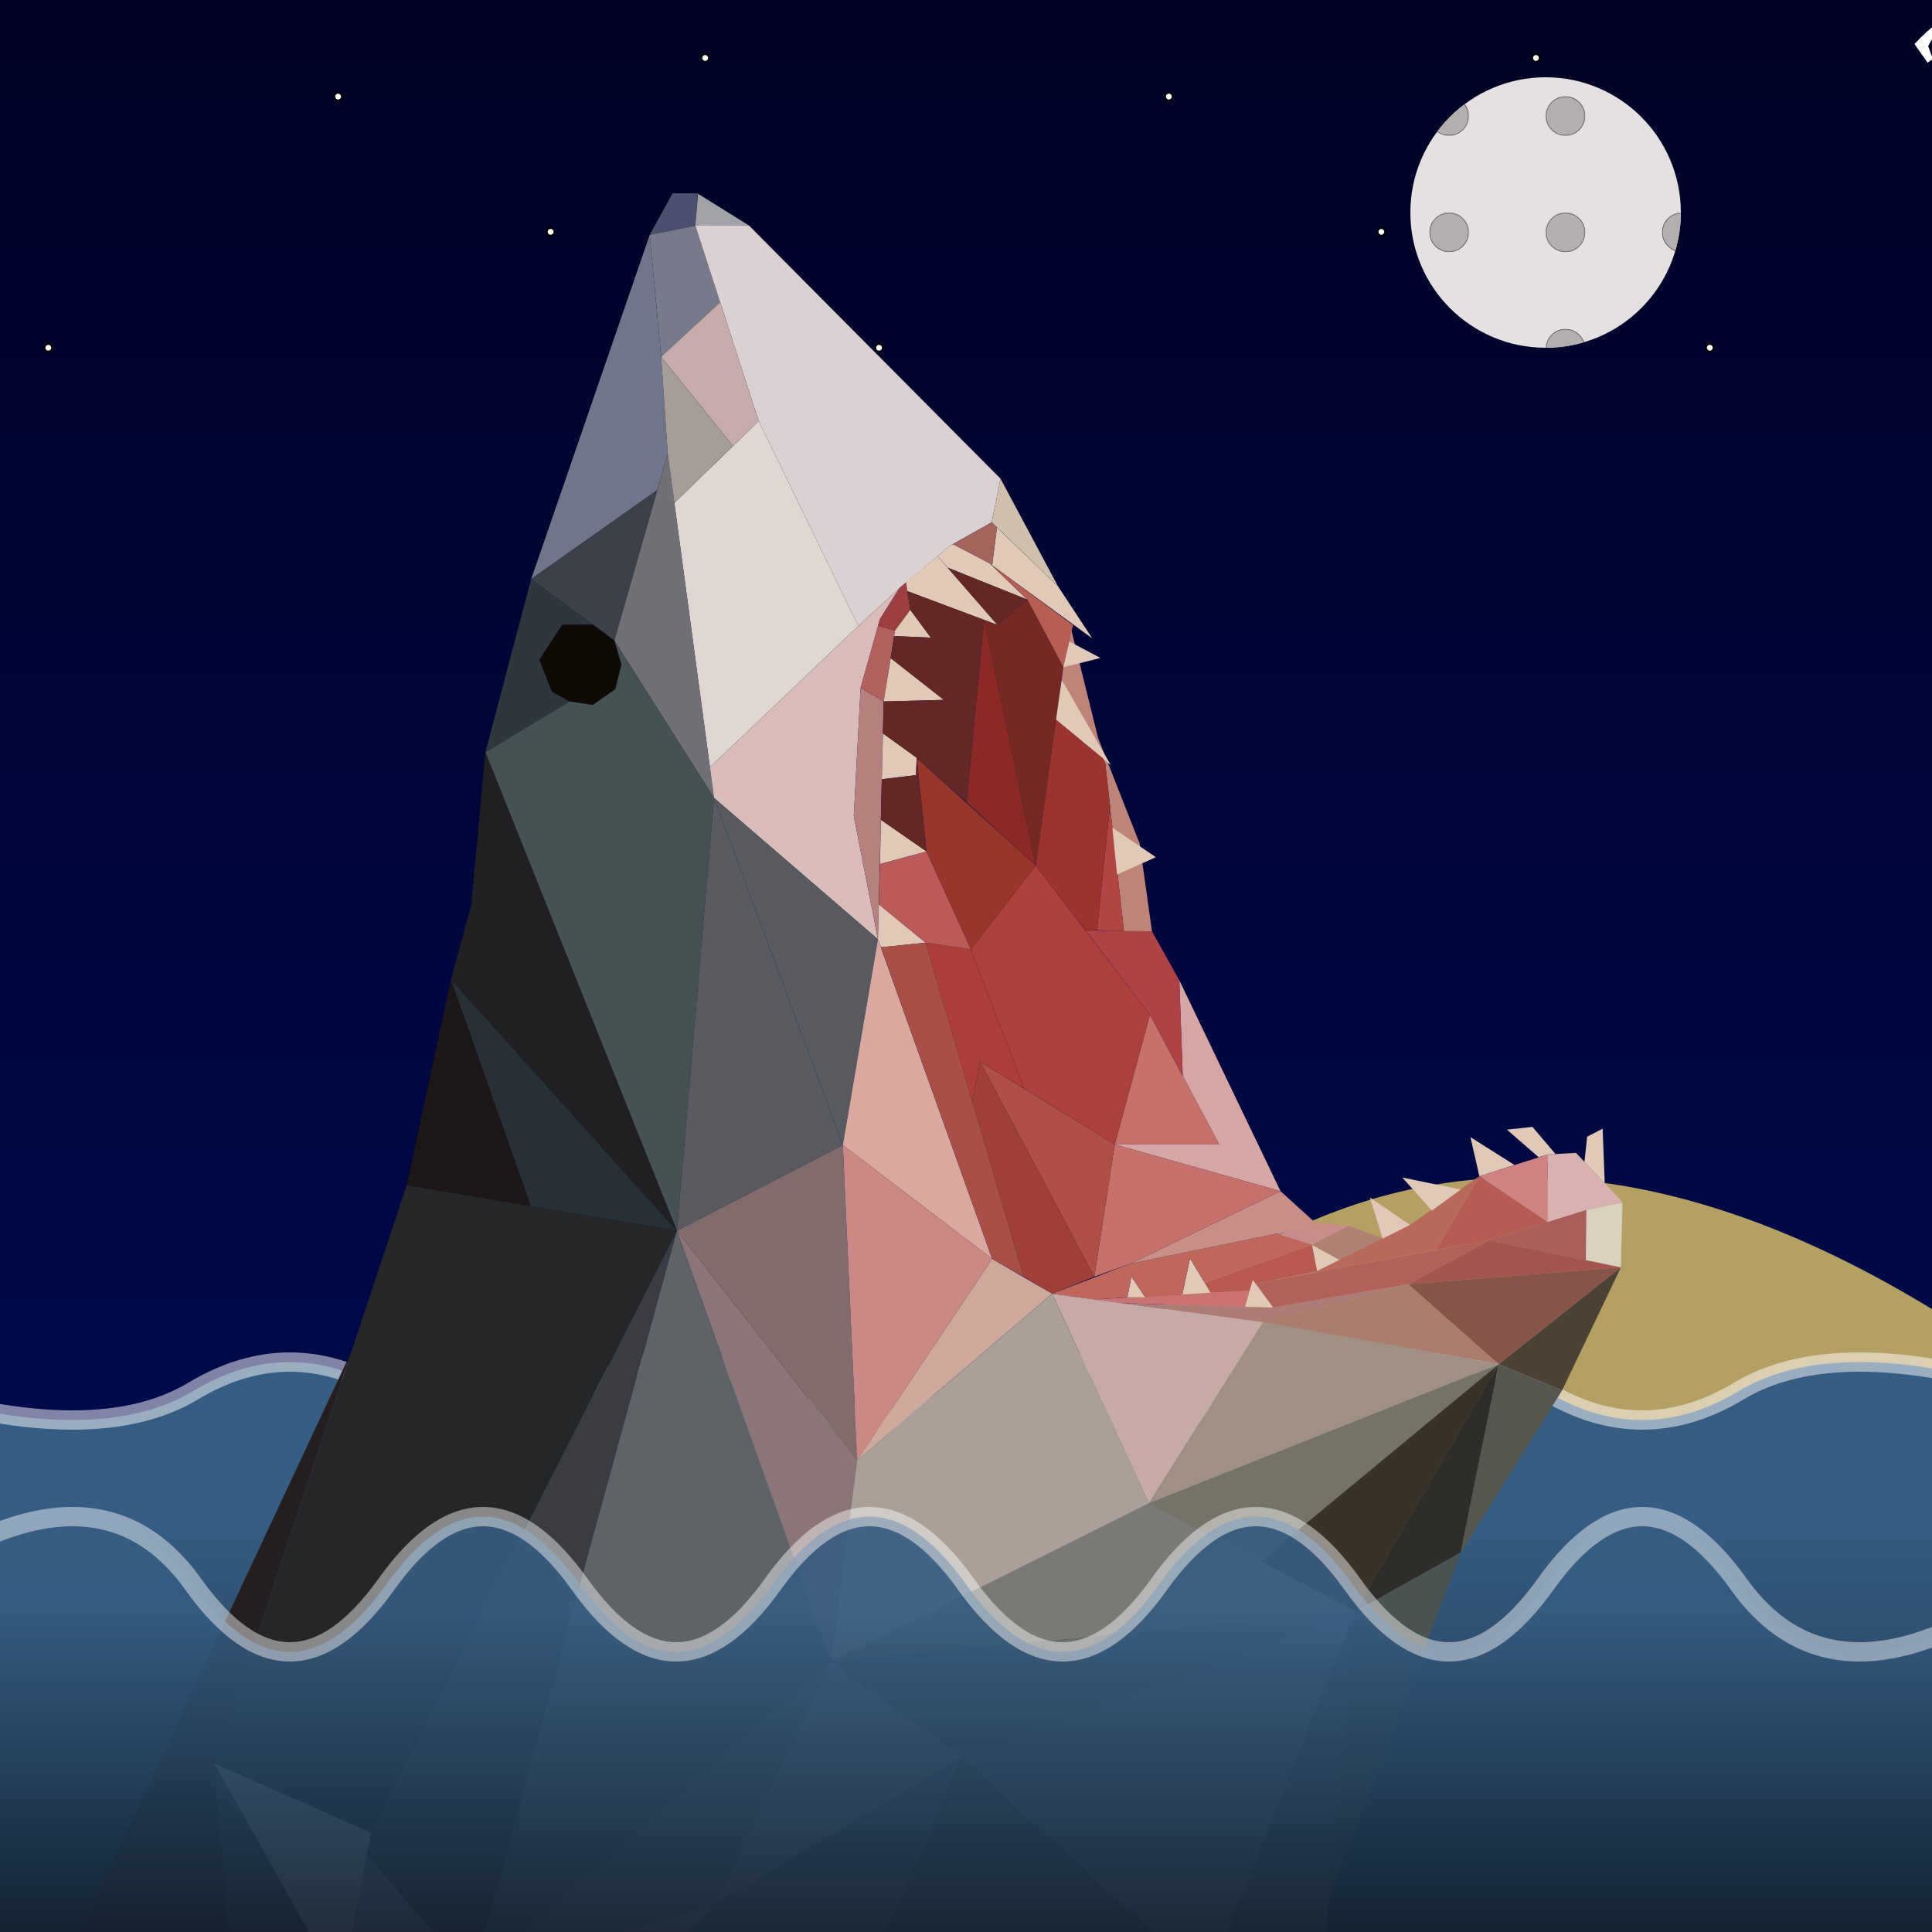
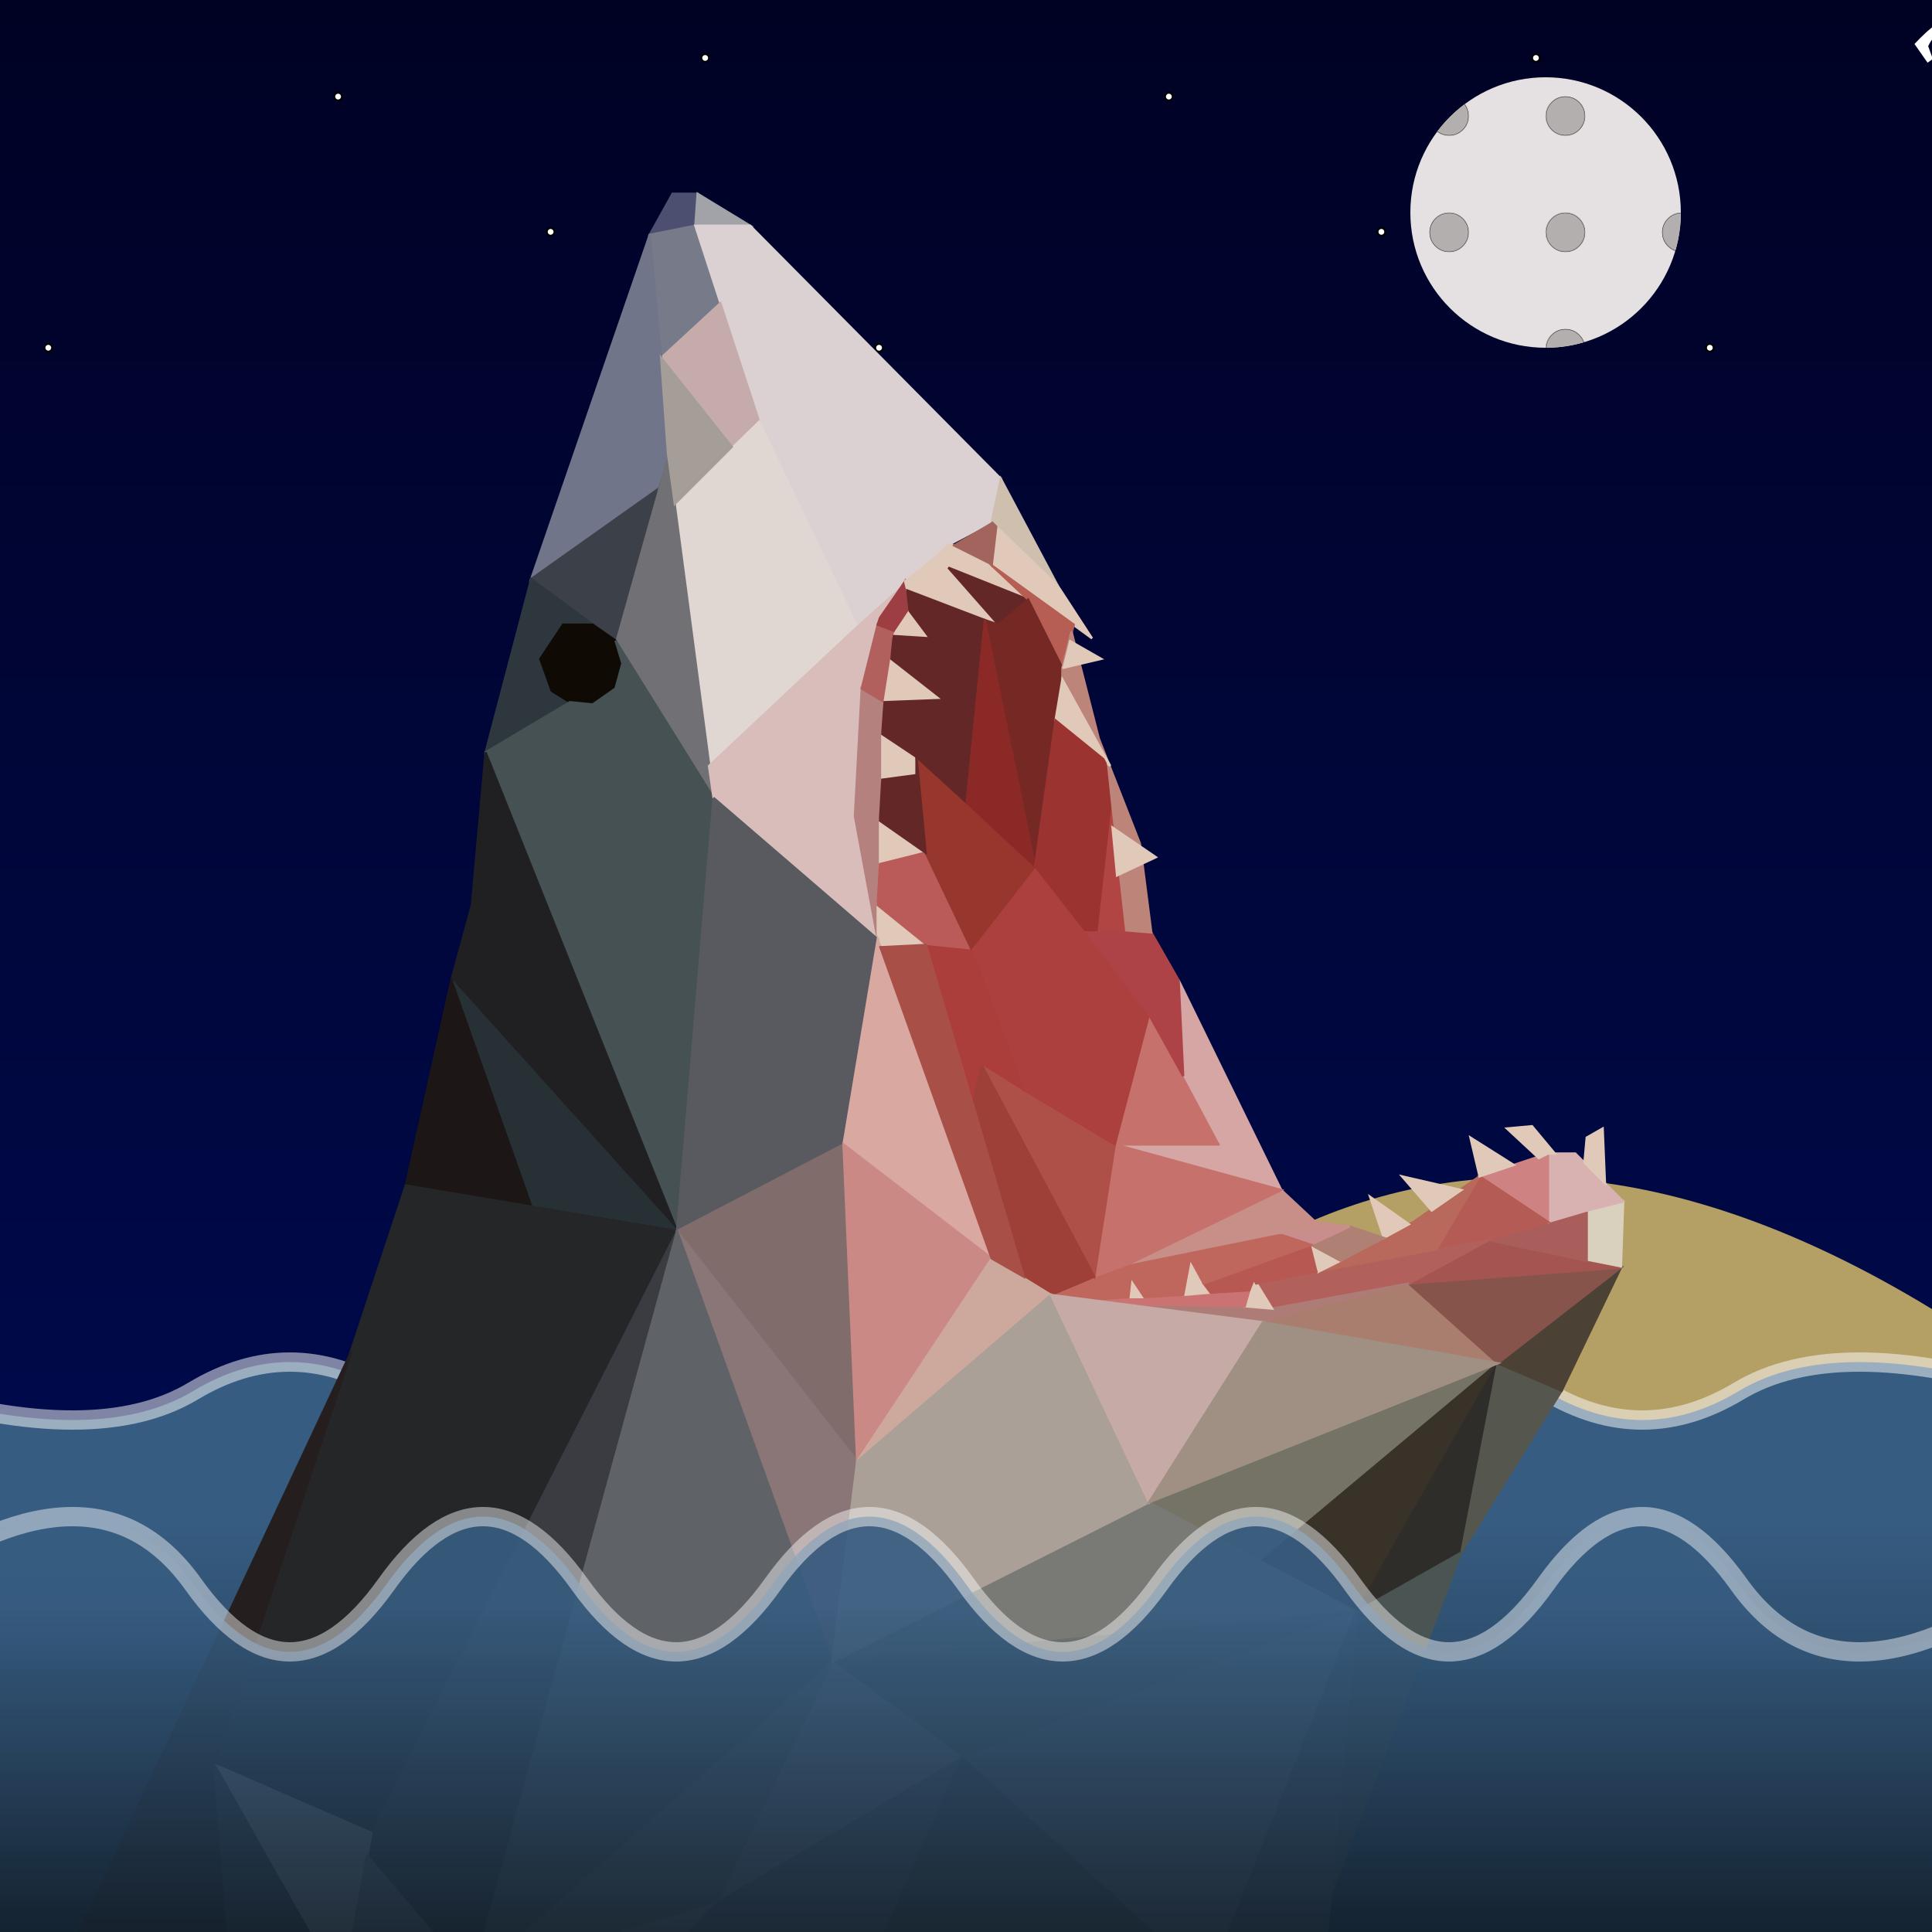
<svg xmlns="http://www.w3.org/2000/svg" width="100%" height="100%" viewBox="0 0 100 100">
  <defs>
    <linearGradient id="sky" x1="0%" y1="0%" x2="0%" y2="100%">
      <stop offset="0%" stop-color="hsl(236, 100%, 7%)" />
      <stop offset="100%" stop-color="hsl(232, 100%, 15%)" />
    </linearGradient>
    <linearGradient id="sea" x1="0%" y1="0%" x2="0%" y2="100%">
      <stop offset="20%" stop-color="hsla(210, 41%, 36%)" />
      <stop offset="100%" stop-color="hsla(210, 41%, 10%)" />
    </linearGradient>
    <pattern id="moonface" viewBox="0,0,30,30" width="43%" height="43%">
      <circle cx="10" cy="10" r="5" stroke="black" stroke-width="0.1" fill="hsl(12, 3%, 69%)" />
    </pattern>
    <pattern id="star" viewBox="0,0,10,20" width="43%" height="100%">
      <circle cx="1" cy="5" r="0.2" stroke="black" stroke-width="0.1" fill="white" />
      <circle cx="20" cy="3" r="0.2" stroke="black" stroke-width="0.1" fill="white" />
      <circle cx="12" cy="12" r="0.2" stroke="black" stroke-width="0.1" fill="white" />
      <circle cx="-14" cy="18" r="0.2" stroke="black" stroke-width="0.1" fill="white" />
    </pattern>
  </defs>
  <rect width="100" height="80" fill="url(#sky)" />
  <rect width="100" height="20" fill="url(#star)" />
  <circle cx="80" cy="11" r="7" fill="hsl(345, 7%, 89%)" />
  <circle cx="80" cy="11" r="7" fill="url(#moonface)" />
  <path fill="hsl(44, 35%, 55%)" d="M 50 79 Q 74 45, 110 75" />
  <path stroke="rgba(255,255,255,0.5)" fill="url(#sea)" d="M -5 72                                                      Q 5 75, 10 72                                                       T 20 72 T 30 72 T 40 72 T 50 72 T 60 72 T 70 72 T 80 72 T 90 72 T 105 72                                                       v 40 h-110 Z">
    <animate attributeName="d" values="M -5 72                                             Q 5 75, 10 72                                             T 20 72 T 30 72 T 40 72 T 50 72 T 60 72 T 70 72 T 80 72 T 90 72 T 105 72                                             v 40 h-110 Z;                                             M -5 72                                             Q 5 65, 11 72                                             T 20 72 T 30 72 T 40 72 T 50 72 T 60 72 T 70 72 T 80 72 T 90 72 T 105 72                                             v 40 h-110 Z;                                             M -5 72                                             Q 5 75, 10 72                                             T 20 72 T 30 72 T 40 72 T 50 72 T 60 72 T 70 72 T 80 72 T 90 72 T 105 72                                             v 40 h-110 Z;" dur="4" repeatCount="indefinite" />
  </path>
  <g transform="scale(1.18) translate(-10, 0)">
-     <path fill="hsl(235, 19%, 37%)" d="M 40.5 9.9 l -2 0.4 l 1 -1.82 l 1.11 0 z" />
-     <path fill="hsl(240, 4%, 65%)" d="M 40.5 9.9 L 42.85 9.89 L 40.62 8.5 Z" />
-     <path fill="hsl(227, 7%, 50%)" d="M 40.5 9.9 L 38.5 10.3 L 39 15.65 L 41.59 13.26 Z" />
-     <path fill="hsl(354, 12%, 84%)" d="M 40.5 9.9 L 42.85 9.89 L 53.89 21 L 53.5 22.91 L 51.65 23.95 L 49.45 25.8 L 47.65 27.46 L 43.28 18.47 Z" />
-     <path fill="hsl(4, 19%, 72%)" d="M 39 15.65 L 41.59 13.26 L 43.28 18.47 L 42.15 19.56 Z" />
-     <path fill="hsl(29, 25%, 75%)" d="M 53.89 21 L 56.41 25.72 L 53.5 22.91 Z" />
-     <path fill="hsl(21, 18%, 85%)" d="M 39.58 22.06 L 41.14 33.65 L 47.65 27.46 L 43.28 18.47 Z" />
-     <path fill="hsl(228, 10%, 49%)" d="M 38.5 10.3 L 33.3 25.4 L 38.83 21.5 L 39.29 19.9 L 39 15.65 Z" />
-     <path fill="hsl(220, 9%, 26%)" d="M 33.3 25.4 L 36.95 28.1 L 38.83 21.5 Z" />
-     <path fill="hsl(252, 2%, 45%)" d="M 39.29 19.9 L 41.32 35 L 36.95 28.1" />
-     <path fill="hsl(26, 7%, 62%)" d="M 39 15.65 L 42.15 19.56 L 39.58 22.06 L 39.29 19.9 Z" />
-     <path fill="hsl(206, 15%, 21%)" d="M 33.3 25.4 L 31.29 33 L 34.99 30.77 L 34.21 30.34 L 33.66 28.94 L 34.66 27.41 L 36 27.4 Z" />
-     <path fill="hsl(30, 55%, 4%)" d="M 36 27.4 L 34.66 27.41 L 33.66 28.94 L 34.21 30.34 L 34.99 30.77 L 36 30.92 L 36.99 30.23 L 37.26 29.15 L 36.95 28.1 Z" />
-     <path fill="hsl(189, 9%, 30%)" d="M 31.29 33 L 39.69 53.99 L 41.32 35 L 36.95 28.1 L 37.26 29.15 L 36.99 30.23 L 36 30.92 L 34.99 30.77 Z" />
-     <path fill="hsl(240, 3%, 13%)" d="M 31.29 33 L 30.67 39.71 L 29.78 42.97 L 39.69 53.99 Z" />
-     <path fill="hsl(201, 15%, 18%)" d="M 29.78 42.97 L 33.28 52.91 L 39.69 53.99 Z" />
-     <path fill="hsl(0, 12%, 10%)" d="M 29.78 42.97 L 27.84 51.99 L 33.28 52.91 Z" />
-     <path fill="hsl(220, 4%, 15%)" d="M 27.84 51.99 L 19.4 77.36 L 26.27 80.39 L 39.69 53.99 Z" />
-     <path fill="hsl(218, 6%, 24%)" d="M 39.69 53.99 L 30.72 86.75 L 26.09 81.36 L 26.27 80.39 Z" />
-     <path fill="hsl(312, 3%, 68%)" d="M 19.4 77.36 L 25 87.33 L 26.27 80.39 Z" />
-     <path fill="hsl(0, 9%, 13%)" d="M 19.4 77.36 L 20.34 88.39 L 12.8 86.23 L 25.41 59.29 Z" />
-     <path fill="hsl(220, 2%, 24%)" d="M 19.4 77.36 L 25 87.33 L 30.72 86.75 L 34.41 91.08 L 20.34 88.39 Z" />
-     <path fill="hsl(225, 5%, 49%)" d="M 26.09 81.36 L 30.72 86.75 L 25 87.33 Z" />
-     <path fill="hsl(230, 3%, 36%)" d="M 41.32 35 L 46.97 50.23 L 39.69 53.99 Z" />
-     <path fill="hsl(6, 9%, 46%)" d="M 39.69 53.99 L 47.6 64.06 L 46.97 50.23 Z" />
-     <path fill="hsl(354, 8%, 50%)" d="M 39.69 53.99 L 47.6 64.06 L 46.45 72.9 Z" />
-     <path fill="hsl(218, 4%, 39%)" d="M 39.69 53.99 L 46.45 72.9 L 30.72 86.75 Z" />
-     <path fill="hsl(6, 28%, 79%)" d="M 41.14 33.65 L 47.65 27.46 L 49.45 25.8 L 48.6 27.15 L 47.75 30.17 L 47.45 35.79 L 48.51 41.2 L 41.32 35 Z" />
-     <path fill="hsl(16, 26%, 55%)" d="M 65.4 58 L 71.78 56.33 L 75.74 59.84 Z" />
-     <path fill="hsl(48, 7%, 43%)" d="M 75.74 59.84 L 65.28 68.49 L 60.4 65.94 Z" />
-     <path fill="hsl(35, 18%, 19%)" d="M 75.74 59.84 L 69.46 70.68 L 65.28 68.49 Z" />
-     <path fill="hsl(48, 6%, 17%)" d="M 75.74 59.84 L 74.07 68.1 L 69.46 70.68 Z" />
-     <path fill="hsl(72, 6%, 32%)" d="M 75.74 59.84 L 78.52 60.99 L 74.07 68.1 Z" />
-     <path fill="hsl(32, 18%, 25%)" d="M 75.74 59.84 L 81.1 55.59 L 78.52 60.99 Z" />
-     <path fill="hsl(9, 28%, 41%)" d="M 75.74 59.84 L 71.78 56.33 L 81.1 55.59 Z" />
-     <path fill="hsl(72, 2%, 47%)" d="M 60.4 65.94 L 46.45 72.9 L 69.46 70.68 Z" />
-     <path fill="hsl(192, 2%, 43%)" d="M 46.45 72.9 L 52.2 77.09 L 69.46 70.68 Z" />
-     <path fill="hsl(250, 3%, 58%)" d="M 46.45 72.9 L 41.4 83.5 L 52.2 77.09 Z" />
-     <path fill="hsl(195, 5%, 45%)" d="M 46.45 72.9 L 41.4 83.5 L 30.72 86.75 Z" />
-     <path fill="hsl(225, 6%, 58%)" d="M 41.4 83.5 L 30.72 86.75 L 34.41 91.08 Z" />
-     <path fill="hsl(202, 5%, 44%)" d="M 52.2 77.09 L 46.1 90.94 L 34.41 91.08 L 41.4 83.5 Z" />
-     <path fill="hsl(215, 7%, 47%)" d="M 52.2 77.09 L 62.95 86.97 L 69.46 70.68 Z" />
-     <path fill="hsl(218, 4%, 35%)" d="M 52.2 77.09 L 46.1 90.94 L 62.95 86.97 Z" />
-     <path fill="hsl(168, 6%, 31%)" d="M 69.46 70.68 L 68.3 83.28 L 74.07 68.1 Z" />
-     <path fill="hsl(208, 11%, 35%)" d="M 69.46 70.68 L 68.15 84.95 L 62.95 86.97 Z" />
-     <path fill="hsl(231, 12%, 23%)" d="M 46.1 90.94 L 63.14 88.67 L 68.15 84.95 L 62.95 86.97 Z" />
-     <path fill="hsl(3, 34%, 48%)" d="M 81.1 55.59 L 75.32 54.4 L 71.78 56.33 Z" />
-     <path fill="hsl(39, 28%, 80%)" d="M 81.1 55.59 L 81.17 52.74 L 79.58 53.07 L 79.56 55.27" />
-     <path fill="hsl(2, 31%, 51%)" d="M 79.58 53.07 L 75.32 54.4 L 79.56 55.27 Z" />
-     <path fill="hsl(3, 26%, 60%)" d="M 48.51 41.2 L 48.76 30.77 L 47.75 30.17 L 47.45 35.79 Z" />
-     <path fill="hsl(2, 35%, 53%)" d="M 47.75 30.17 L 48.76 30.77 L 49.26 27.66 L 48.51 27.44 Z" />
-     <path fill="hsl(358, 43%, 43%)" d="M 48.51 27.44 L 49.26 27.66 L 49.93 26.75 L 49.74 25.54 L 49.45 25.8 L 48.6 27.15 Z" />
-     <path fill="hsl(26, 40%, 80%)" d="M 49.8 25.93 L 53.75 27.41 L 51.12 24.39 L 49.74 25.54 Z" />
-     <path fill="hsl(26, 40%, 80%)" d="M 49.93 26.75 L 50.83 27.97 L 49.22 27.9 L 49.26 27.66 Z" />
-     <path fill="hsl(26, 40%, 80%)" d="M 51.57 24.9 L 55.06 26.3 L 53.41 24.71 L 51.8 23.87 L 51.65 23.95 L 51.12 24.39 Z" />
-     <path fill="hsl(26, 40%, 80%)" d="M 56.41 25.72 L 57.91 28 L 53.52 24.8 L 53.73 23.14 Z" />
-     <path fill="hsl(6, 27%, 50%)" d="M 53.5 22.91 L 53.73 23.14 L 53.52 24.8 L 53.41 24.71 L 51.8 23.87" />
-     <path fill="hsl(26, 39%, 80%)" d="M 49.07 28.87 L 51.4 30.7 L 48.76 30.77 Z" />
-     <path fill="hsl(26, 39%, 80%)" d="M 48.73 32.17 L 50.21 33.24 L 50.18 34 L 48.68 34.18 Z" />
-     <path fill="hsl(26, 39%, 80%)" d="M 48.64 35.96 L 50.64 37.35 L 48.6 37.9 Z" />
-     <path fill="hsl(26, 39%, 80%)" d="M 48.55 39.67 L 50.6 41.35 L 48.64 41.55 L 48.51 41.2 Z" />
-     <path fill="hsl(0, 33%, 77%)" d="M 81.17 52.73 L 79.13 50.57 L 77.9 50.64 L 77.88 53.6 L 79.58 53.07 Z" />
-     <path fill="hsl(0, 44%, 66%)" d="M 77.9 50.64 L 74.89 51.59 L 77.88 53.6 Z" />
-     <path fill="hsl(4, 39%, 52%)" d="M 74.89 51.59 L 73 54.82 L 75.32 54.4 L 77.88 53.6 Z" />
-     <path fill="hsl(3, 36%, 53%)" d="M 75.32 54.4 L 71.78 56.33 L 65.84 57.35 L 65.07 56.3 Z" />
-     <path fill="hsl(7, 25%, 57%)" d="M 71.78 56.33 L 65.84 57.35 L 59.14 57.16 L 65.4 58.0" />
-     <path fill="hsl(26, 39%, 80%)" d="M 65.84 57.35 L 64.95 56.14 L 64.61 57.32 Z" />
-     <path fill="hsl(1, 46%, 62%)" d="M 64.81 56.61 L 57.95 57 L 59.14 57.16 L 64.61 57.32 Z" />
-     <path fill="hsl(9, 40%, 54%)" d="M 74.89 51.59 L 72 53.63 L 67.61 55.83 L 73 54.82 Z" />
-     <path fill="hsl(26, 39%, 80%)" d="M 80.39 51.91 L 80.3 49.51 L 79.62 49.86 L 79.5 50.97 Z" />
-     <path fill="hsl(26, 39%, 80%)" d="M 78.23 50.62 L 77.22 49.43 L 76.1 49.55 L 77.49 50.76 L 77.9 50.64 Z" />
-     <path fill="hsl(26, 39%, 80%)" d="M 76.43 51.1 L 74.5 49.88 L 74.89 51.59 Z" />
-     <path fill="hsl(26, 39%, 80%)" d="M 74.07 52.18 L 71.51 51.65 L 72.81 53.1 Z" />
-     <path fill="hsl(26, 39%, 80%)" d="M 71.85 53.73 L 70.09 52.53 L 70.65 54.33 Z" />
-     <path fill="hsl(26, 39%, 80%)" d="M 68.75 55.26 L 67.54 54.6 L 67.77 55.75 Z" />
-     <path fill="hsl(26, 39%, 80%)" d="M 63.1 56.7 L 62.2 55.2 L 61.86 56.78 Z" />
-     <path fill="hsl(26, 39%, 80%)" d="M 60.23 56.9 L 59.63 56 L 59.45 56.91 Z" />
-     <path fill="hsl(13, 27%, 57%)" d="M 70.65 54.33 L 69.15 53.76 L 67.54 54.6 L 68.75 55.26 Z" />
-     <path fill="hsl(4, 41%, 52%)" d="M 67.55 54.6 L 62.84 56.27 L 63.1 56.7 L 64.81 56.61 L 64.95 56.14 L 65.07 56.3 L 67.61 55.8 L 67.77 55.75" />
-     <path fill="hsl(0, 36%, 67%)" d="M 69.15 53.76 L 66 54.11 L 67.55 54.6 Z" />
-     <path fill="hsl(6, 44%, 56%)" d="M 66 54.11 L 59.58 55.43 L 56.15 56.75 L 57.95 57 L 59.45 56.91 L 59.63 56 L 60.23 56.9 L 61.86 56.78 L 62.2 55.2 L 62.84 56.27 L 67.54 54.6 Z" />
-     <path fill="hsl(5, 37%, 66%)" d="M 69.15 53.76 L 67.69 53.63 L 66.17 52.25 L 59.58 55.43 L 66 54.11 Z" />
-     <path fill="hsl(2, 37%, 74%)" d="M 66.17 52.25 L 61.73 43 L 61.88 47.2 L 63.48 50.2 L 58.9 50.2 Z" />
-     <path fill="hsl(3, 44%, 60%)" d="M 61.88 47.2 L 60.44 44.51 L 58.9 50.2 L 58 56 L 59.58 55.43 L 66.17 52.25 L 58.9 50.2 L 63.48 50.2" />
-     <path fill="hsl(5, 42%, 48%)" d="M 58.9 50.2 L 52.99 46.57 L 58 56 Z" />
-     <path fill="hsl(5, 48%, 42%)" d="M 52.99 46.57 L 52.64 48.31 L 54.9 56 L 56.15 56.75 L 58 56 Z" />
-     <path fill="hsl(1, 47%, 46%)" d="M 60.44 44.51 L 55.43 37.96 L 52.59 41.64 L 54.92 47.75 L 58.9 50.2 Z" />
-     <path fill="hsl(2, 49%, 45%)" d="M 52.59 41.64 L 50.6 41.35 L 52.64 48.31 L 52.99 46.57 L 54.92 47.75 Z" />
-     <path fill="hsl(1, 41%, 54%)" d="M 52.59 41.64 L 50.64 37.35 L 48.6 37.9 L 48.55 39.67 L 50.6 41.35 Z" />
-     <path fill="hsl(6, 55%, 38%)" d="M 55.43 37.96 L 50.21 33.24 L 50.64 37.35 L 52.59 41.64 Z" />
-     <path fill="hsl(0, 44%, 27%)" d="M 50.21 33.24 L 50.18 34 L 48.68 34.18 L 48.64 35.96 L 50.64 37.35 Z" />
-     <path fill="hsl(0, 44%, 27%)" d="M 53.17 27.19 L 52.4 35.19 L 50.21 33.24 L 48.73 32.17 L 48.76 30.77 L 51.4 30.7 L 49.07 28.87 L 49.22 27.9 L 50.83 27.97 L 49.93 26.75 L 49.8 25.93 Z" />
-     <path fill="hsl(0, 44%, 27%)" d="M 55.06 26.3 L 53.75 27.41 L 51.57 24.9 Z" />
-     <path fill="hsl(6, 40%, 52%)" d="M 55.06 26.3 L 56.64 29.27 L 57.07 27.42 L 53.52 24.8 Z" />
-     <path fill="hsl(3, 53%, 30%)" d="M 56.64 29.27 L 55.43 37.96 L 53.17 27.19 L 53.75 27.41 L 55.06 26.3 Z" />
-     <path fill="hsl(1, 56%, 35%)" d="M 53.17 27.19 L 52.4 35.19 L 55.43 37.96 Z" />
-     <path fill="hsl(358, 44%, 47%)" d="M 61.73 43 L 60.53 40.85 L 57.62 40.81 L 60.44 44.51 L 61.88 47.2 Z" />
-     <path fill="hsl(9, 34%, 61%)" d="M 60.53 40.85 L 59.99 37 L 58.17 32.38 L 57 27.66 L 56.64 29.27 L 56.57 29.81 L 58.48 33.47 L 59.3 40.84 Z" />
-     <path fill="hsl(1, 45%, 48%)" d="M 58.12 40.8 L 58.69 35.35 L 59.3 40.84 Z" />
-     <path fill="hsl(26, 39%, 80%)" d="M 56.32 31.57 L 58.73 33.57 L 56.57 29.81 Z" />
-     <path fill="hsl(2, 52%, 40%)" d="M 56.32 31.57 L 58.4 33.28 L 58.48 33.47 L 58.69 35.35 L 58.12 40.8 L 57.62 40.81 L 55.43 37.96 Z" />
-     <path fill="hsl(26, 39%, 80%)" d="M 58.79 36.3 L 60.7 37.6 L 59 38.36 Z" />
-     <path fill="hsl(26, 39%, 80%)" d="M 56.91 28.14 L 58.27 28.86 L 56.64 29.27 " />
+     <path stroke="hsl(235, 19%, 37%)" stroke-width=".1" fill="hsl(235, 19%, 37%)" d="M40.5 9.9 l-2 0.4 l1 -1.8 l1.1 0 z" />
+     <path stroke="hsl(240, 4%, 65%)" stroke-width=".1" fill="hsl(240, 4%, 65%)" d="M40.5 9.9 L42.9 9.9 L40.6 8.5 Z" />
+     <path stroke="hsl(227, 7%, 50%)" stroke-width=".1" fill="hsl(227, 7%, 50%)" d="M40.5 9.9 L38.5 10.3 L39 15.7 L41.6 13.3 Z" />
+     <path stroke="hsl(354, 12%, 84%)" stroke-width=".1" fill="hsl(354, 12%, 84%)" d="M40.5 9.9 L42.9 9.9 L53.9 21 L53.5 22.9 L51.6 23.9 L49.5 25.8 L47.6 27.5 L43.3 18.5 Z" />
+     <path stroke="hsl(4, 19%, 72%)" stroke-width=".1" fill="hsl(4, 19%, 72%)" d="M39 15.7 L41.6 13.3 L43.3 18.5 L42.1 19.6 Z" />
+     <path stroke="hsl(29, 25%, 75%)" stroke-width=".1" fill="hsl(29, 25%, 75%)" d="M53.9 21 L56.4 25.7 L53.5 22.9 Z" />
+     <path stroke="hsl(21, 18%, 85%)" stroke-width=".1" fill="hsl(21, 18%, 85%)" d="M39.6 22.1 L41.1 33.6 L47.6 27.5 L43.3 18.5 Z" />
+     <path stroke="hsl(228, 10%, 49%)" stroke-width=".1" fill="hsl(228, 10%, 49%)" d="M38.5 10.3 L33.3 25.4 L38.8 21.5 L39.3 19.9 L39 15.7 Z" />
+     <path stroke="hsl(220, 9%, 26%)" stroke-width=".1" fill="hsl(220, 9%, 26%)" d="M33.3 25.4 L37 28.1 L38.8 21.5 Z" />
+     <path stroke="hsl(252, 2%, 45%)" stroke-width=".1" fill="hsl(252, 2%, 45%)" d="M39.3 19.9 L41.3 35 L37 28.1" />
+     <path stroke="hsl(26, 7%, 62%)" stroke-width=".1" fill="hsl(26, 7%, 62%)" d="M39 15.7 L42.1 19.6 L39.6 22.1 L39.3 19.9 Z" />
+     <path stroke="hsl(206, 15%, 21%)" stroke-width=".1" fill="hsl(206, 15%, 21%)" d="M33.3 25.4 L31.3 33 L35 30.8 L34.2 30.3 L33.7 28.9 L34.7 27.4 L36 27.4 Z" />
+     <path stroke="hsl(30, 55%, 4%)" stroke-width=".1" fill="hsl(30, 55%, 4%)" d="M36 27.4 L34.7 27.4 L33.7 28.9 L34.2 30.3 L35 30.8 L36 30.9 L37 30.2 L37.3 29.1 L37 28.1 Z" />
+     <path stroke="hsl(189, 9%, 30%)" stroke-width=".1" fill="hsl(189, 9%, 30%)" d="M31.3 33 L39.7 54 L41.3 35 L37 28.1 L37.3 29.1 L37 30.2 L36 30.9 L35 30.8 Z" />
+     <path stroke="hsl(240, 3%, 13%)" stroke-width=".1" fill="hsl(240, 3%, 13%)" d="M31.3 33 L30.7 39.7 L29.8 43 L39.7 54 Z" />
+     <path stroke="hsl(201, 15%, 18%)" stroke-width=".1" fill="hsl(201, 15%, 18%)" d="M29.8 43 L33.3 52.9 L39.7 54 Z" />
+     <path stroke="hsl(0, 12%, 10%)" stroke-width=".1" fill="hsl(0, 12%, 10%)" d="M29.8 43 L27.8 52 L33.3 52.9 Z" />
+     <path stroke="hsl(220, 4%, 15%)" stroke-width=".1" fill="hsl(220, 4%, 15%)" d="M27.8 52 L19.4 77.4 L26.3 80.4 L39.7 54 Z" />
+     <path stroke="hsl(218, 6%, 24%)" stroke-width=".1" fill="hsl(218, 6%, 24%)" d="M39.7 54 L30.7 86.8 L26.1 81.4 L26.3 80.4 Z" />
+     <path stroke="hsl(312, 3%, 68%)" stroke-width=".1" fill="hsl(312, 3%, 68%)" d="M19.4 77.4 L25 87.3 L26.3 80.4 Z" />
+     <path stroke="hsl(0, 9%, 13%)" stroke-width=".1" fill="hsl(0, 9%, 13%)" d="M19.4 77.4 L20.3 88.4 L12.8 86.2 L25.4 59.3 Z" />
+     <path stroke="hsl(220, 2%, 24%)" stroke-width=".1" fill="hsl(220, 2%, 24%)" d="M19.4 77.4 L25 87.3 L30.7 86.8 L34.4 91.1 L20.3 88.4 Z" />
+     <path stroke="hsl(225, 5%, 49%)" stroke-width=".1" fill="hsl(225, 5%, 49%)" d="M26.1 81.4 L30.7 86.8 L25 87.3 Z" />
+     <path stroke="hsl(230, 3%, 36%)" stroke-width=".1" fill="hsl(230, 3%, 36%)" d="M41.3 35 L47 50.2 L39.7 54 Z" />
+     <path stroke="hsl(6, 9%, 46%)" stroke-width=".1" fill="hsl(6, 9%, 46%)" d="M39.7 54 L47.6 64.1 L47 50.2 Z" />
+     <path stroke="hsl(354, 8%, 50%)" stroke-width=".1" fill="hsl(354, 8%, 50%)" d="M39.7 54 L47.6 64.1 L46.5 72.9 Z" />
+     <path stroke="hsl(218, 4%, 39%)" stroke-width=".1" fill="hsl(218, 4%, 39%)" d="M39.7 54 L46.5 72.9 L30.7 86.8 Z" />
+     <path stroke="hsl(6, 28%, 79%)" stroke-width=".1" fill="hsl(6, 28%, 79%)" d="M41.1 33.6 L47.6 27.5 L49.5 25.8 L48.6 27.1 L47.8 30.2 L47.5 35.8 L48.5 41.2 L41.3 35 Z" />
+     <path stroke="hsl(16, 26%, 55%)" stroke-width=".1" fill="hsl(16, 26%, 55%)" d="M65.4 58 L71.8 56.3 L75.7 59.8 Z" />
+     <path stroke="hsl(48, 7%, 43%)" stroke-width=".1" fill="hsl(48, 7%, 43%)" d="M75.7 59.8 L65.3 68.5 L60.4 65.9 Z" />
+     <path stroke="hsl(35, 18%, 19%)" stroke-width=".1" fill="hsl(35, 18%, 19%)" d="M75.7 59.8 L69.5 70.7 L65.3 68.5 Z" />
+     <path stroke="hsl(48, 6%, 17%)" stroke-width=".1" fill="hsl(48, 6%, 17%)" d="M75.7 59.8 L74.1 68.1 L69.5 70.7 Z" />
+     <path stroke="hsl(72, 6%, 32%)" stroke-width=".1" fill="hsl(72, 6%, 32%)" d="M75.7 59.8 L78.5 61 L74.1 68.1 Z" />
+     <path stroke="hsl(32, 18%, 25%)" stroke-width=".1" fill="hsl(32, 18%, 25%)" d="M75.7 59.8 L81.1 55.6 L78.5 61 Z" />
+     <path stroke="hsl(9, 28%, 41%)" stroke-width=".1" fill="hsl(9, 28%, 41%)" d="M75.7 59.8 L71.8 56.3 L81.1 55.6 Z" />
+     <path stroke="hsl(72, 2%, 47%)" stroke-width=".1" fill="hsl(72, 2%, 47%)" d="M60.4 65.9 L46.5 72.9 L69.5 70.7 Z" />
+     <path stroke="hsl(192, 2%, 43%)" stroke-width=".1" fill="hsl(192, 2%, 43%)" d="M46.5 72.9 L52.2 77.1 L69.5 70.7 Z" />
+     <path stroke="hsl(250, 3%, 58%)" stroke-width=".1" fill="hsl(250, 3%, 58%)" d="M46.5 72.9 L41.4 83.5 L52.2 77.1 Z" />
+     <path stroke="hsl(195, 5%, 45%)" stroke-width=".1" fill="hsl(195, 5%, 45%)" d="M46.5 72.9 L41.4 83.5 L30.7 86.8 Z" />
+     <path stroke="hsl(225, 6%, 58%)" stroke-width=".1" fill="hsl(225, 6%, 58%)" d="M41.4 83.5 L30.7 86.8 L34.4 91.1 Z" />
+     <path stroke="hsl(202, 5%, 44%)" stroke-width=".1" fill="hsl(202, 5%, 44%)" d="M52.2 77.1 L46.1 90.9 L34.4 91.1 L41.4 83.5 Z" />
+     <path stroke="hsl(215, 7%, 47%)" stroke-width=".1" fill="hsl(215, 7%, 47%)" d="M52.2 77.1 L63 87 L69.5 70.7 Z" />
+     <path stroke="hsl(218, 4%, 35%)" stroke-width=".1" fill="hsl(218, 4%, 35%)" d="M52.2 77.1 L46.1 90.9 L63 87 Z" />
+     <path stroke="hsl(168, 6%, 31%)" stroke-width=".1" fill="hsl(168, 6%, 31%)" d="M69.5 70.7 L68.3 83.3 L74.1 68.1 Z" />
+     <path stroke="hsl(208, 11%, 35%)" stroke-width=".1" fill="hsl(208, 11%, 35%)" d="M69.5 70.7 L68.2 85 L63 87 Z" />
+     <path stroke="hsl(231, 12%, 23%)" stroke-width=".1" fill="hsl(231, 12%, 23%)" d="M46.1 90.9 L63.1 88.7 L68.2 85 L63 87 Z" />
+     <path stroke="hsl(3, 34%, 48%)" stroke-width=".1" fill="hsl(3, 34%, 48%)" d="M81.1 55.6 L75.3 54.4 L71.8 56.3 Z" />
+     <path stroke="hsl(39, 28%, 80%)" stroke-width=".1" fill="hsl(39, 28%, 80%)" d="M81.1 55.6 L81.2 52.7 L79.6 53.1 L79.6 55.3" />
+     <path stroke="hsl(2, 31%, 51%)" stroke-width=".1" fill="hsl(2, 31%, 51%)" d="M79.6 53.1 L75.3 54.4 L79.6 55.3 Z" />
+     <path stroke="hsl(3, 26%, 60%)" stroke-width=".1" fill="hsl(3, 26%, 60%)" d="M48.5 41.2 L48.8 30.8 L47.8 30.2 L47.5 35.8 Z" />
+     <path stroke="hsl(2, 35%, 53%)" stroke-width=".1" fill="hsl(2, 35%, 53%)" d="M47.8 30.2 L48.8 30.8 L49.3 27.7 L48.5 27.4 Z" />
+     <path stroke="hsl(358, 43%, 43%)" stroke-width=".1" fill="hsl(358, 43%, 43%)" d="M48.5 27.4 L49.3 27.7 L49.9 26.8 L49.7 25.5 L49.5 25.8 L48.6 27.1 Z" />
+     <path stroke="hsl(26, 40%, 80%)" stroke-width=".1" fill="hsl(26, 40%, 80%)" d="M49.8 25.9 L53.8 27.4 L51.1 24.4 L49.7 25.5 Z" />
+     <path stroke="hsl(26, 40%, 80%)" stroke-width=".1" fill="hsl(26, 40%, 80%)" d="M49.9 26.8 L50.8 28 L49.2 27.9 L49.3 27.7 Z" />
+     <path stroke="hsl(26, 40%, 80%)" stroke-width=".1" fill="hsl(26, 40%, 80%)" d="M51.6 24.9 L55.1 26.3 L53.4 24.7 L51.8 23.9 L51.6 23.9 L51.1 24.4 Z" />
+     <path stroke="hsl(26, 40%, 80%)" stroke-width=".1" fill="hsl(26, 40%, 80%)" d="M56.4 25.7 L57.9 28 L53.5 24.8 L53.7 23.1 Z" />
+     <path stroke="hsl(6, 27%, 50%)" stroke-width=".1" fill="hsl(6, 27%, 50%)" d="M53.5 22.9 L53.7 23.1 L53.5 24.8 L53.4 24.7 L51.8 23.9" />
+     <path stroke="hsl(26, 39%, 80%)" stroke-width=".1" fill="hsl(26, 39%, 80%)" d="M49.1 28.9 L51.4 30.7 L48.8 30.8 Z" />
+     <path stroke="hsl(26, 39%, 80%)" stroke-width=".1" fill="hsl(26, 39%, 80%)" d="M48.7 32.2 L50.2 33.2 L50.2 34 L48.7 34.2 Z" />
+     <path stroke="hsl(26, 39%, 80%)" stroke-width=".1" fill="hsl(26, 39%, 80%)" d="M48.6 36 L50.6 37.4 L48.6 37.9 Z" />
+     <path stroke="hsl(26, 39%, 80%)" stroke-width=".1" fill="hsl(26, 39%, 80%)" d="M48.5 39.7 L50.6 41.4 L48.6 41.5 L48.5 41.2 Z" />
+     <path stroke="hsl(0, 33%, 77%)" stroke-width=".1" fill="hsl(0, 33%, 77%)" d="M81.2 52.7 L79.1 50.6 L77.9 50.6 L77.9 53.6 L79.6 53.1 Z" />
+     <path stroke="hsl(0, 44%, 66%)" stroke-width=".1" fill="hsl(0, 44%, 66%)" d="M77.9 50.6 L74.9 51.6 L77.9 53.6 Z" />
+     <path stroke="hsl(4, 39%, 52%)" stroke-width=".1" fill="hsl(4, 39%, 52%)" d="M74.9 51.6 L73 54.8 L75.3 54.4 L77.9 53.6 Z" />
+     <path stroke="hsl(3, 36%, 53%)" stroke-width=".1" fill="hsl(3, 36%, 53%)" d="M75.3 54.4 L71.8 56.3 L65.8 57.4 L65.1 56.3 Z" />
+     <path stroke="hsl(7, 25%, 57%)" stroke-width=".1" fill="hsl(7, 25%, 57%)" d="M71.8 56.3 L65.8 57.4 L59.1 57.2 L65.4 58" />
+     <path stroke="hsl(26, 39%, 80%)" stroke-width=".1" fill="hsl(26, 39%, 80%)" d="M65.8 57.4 L65 56.1 L64.6 57.3 Z" />
+     <path stroke="hsl(1, 46%, 62%)" stroke-width=".1" fill="hsl(1, 46%, 62%)" d="M64.8 56.6 L58 57 L59.1 57.2 L64.6 57.3 Z" />
+     <path stroke="hsl(9, 40%, 54%)" stroke-width=".1" fill="hsl(9, 40%, 54%)" d="M74.9 51.6 L72 53.6 L67.6 55.8 L73 54.8 Z" />
+     <path stroke="hsl(26, 39%, 80%)" stroke-width=".1" fill="hsl(26, 39%, 80%)" d="M80.4 51.9 L80.3 49.5 L79.6 49.9 L79.5 51 Z" />
+     <path stroke="hsl(26, 39%, 80%)" stroke-width=".1" fill="hsl(26, 39%, 80%)" d="M78.2 50.6 L77.2 49.4 L76.1 49.5 L77.5 50.8 L77.9 50.6 Z" />
+     <path stroke="hsl(26, 39%, 80%)" stroke-width=".1" fill="hsl(26, 39%, 80%)" d="M76.4 51.1 L74.5 49.9 L74.9 51.6 Z" />
+     <path stroke="hsl(26, 39%, 80%)" stroke-width=".1" fill="hsl(26, 39%, 80%)" d="M74.1 52.2 L71.5 51.6 L72.8 53.1 Z" />
+     <path stroke="hsl(26, 39%, 80%)" stroke-width=".1" fill="hsl(26, 39%, 80%)" d="M71.8 53.7 L70.1 52.5 L70.7 54.3 Z" />
+     <path stroke="hsl(26, 39%, 80%)" stroke-width=".1" fill="hsl(26, 39%, 80%)" d="M68.8 55.3 L67.5 54.6 L67.8 55.8 Z" />
+     <path stroke="hsl(26, 39%, 80%)" stroke-width=".1" fill="hsl(26, 39%, 80%)" d="M63.1 56.7 L62.2 55.2 L61.9 56.8 Z" />
+     <path stroke="hsl(26, 39%, 80%)" stroke-width=".1" fill="hsl(26, 39%, 80%)" d="M60.2 56.9 L59.6 56 L59.5 56.9 Z" />
+     <path stroke="hsl(13, 27%, 57%)" stroke-width=".1" fill="hsl(13, 27%, 57%)" d="M70.7 54.3 L69.2 53.8 L67.5 54.6 L68.8 55.3 Z" />
+     <path stroke="hsl(4, 41%, 52%)" stroke-width=".1" fill="hsl(4, 41%, 52%)" d="M67.5 54.6 L62.8 56.3 L63.1 56.7 L64.8 56.6 L65 56.1 L65.1 56.3 L67.6 55.8 L67.8 55.8" />
+     <path stroke="hsl(0, 36%, 67%)" stroke-width=".1" fill="hsl(0, 36%, 67%)" d="M69.2 53.8 L66 54.1 L67.5 54.6 Z" />
+     <path stroke="hsl(6, 44%, 56%)" stroke-width=".1" fill="hsl(6, 44%, 56%)" d="M66 54.1 L59.6 55.4 L56.1 56.8 L58 57 L59.5 56.9 L59.6 56 L60.2 56.9 L61.9 56.8 L62.2 55.2 L62.8 56.3 L67.5 54.6 Z" />
+     <path stroke="hsl(5, 37%, 66%)" stroke-width=".1" fill="hsl(5, 37%, 66%)" d="M69.2 53.8 L67.7 53.6 L66.2 52.2 L59.6 55.4 L66 54.1 Z" />
+     <path stroke="hsl(2, 37%, 74%)" stroke-width=".1" fill="hsl(2, 37%, 74%)" d="M66.2 52.2 L61.7 43 L61.9 47.2 L63.5 50.2 L58.9 50.2 Z" />
+     <path stroke="hsl(3, 44%, 60%)" stroke-width=".1" fill="hsl(3, 44%, 60%)" d="M61.9 47.2 L60.4 44.5 L58.9 50.2 L58 56 L59.6 55.4 L66.2 52.2 L58.9 50.2 L63.5 50.2" />
+     <path stroke="hsl(5, 42%, 48%)" stroke-width=".1" fill="hsl(5, 42%, 48%)" d="M58.9 50.2 L53 46.6 L58 56 Z" />
+     <path stroke="hsl(5, 48%, 42%)" stroke-width=".1" fill="hsl(5, 48%, 42%)" d="M53 46.6 L52.6 48.3 L54.9 56 L56.1 56.8 L58 56 Z" />
+     <path stroke="hsl(1, 47%, 46%)" stroke-width=".1" fill="hsl(1, 47%, 46%)" d="M60.4 44.5 L55.4 38 L52.6 41.6 L54.9 47.8 L58.9 50.2 Z" />
+     <path stroke="hsl(2, 49%, 45%)" stroke-width=".1" fill="hsl(2, 49%, 45%)" d="M52.6 41.6 L50.6 41.4 L52.6 48.3 L53 46.6 L54.9 47.8 Z" />
+     <path stroke="hsl(1, 41%, 54%)" stroke-width=".1" fill="hsl(1, 41%, 54%)" d="M52.6 41.6 L50.6 37.4 L48.6 37.9 L48.5 39.7 L50.6 41.4 Z" />
+     <path stroke="hsl(6, 55%, 38%)" stroke-width=".1" fill="hsl(6, 55%, 38%)" d="M55.4 38 L50.2 33.2 L50.6 37.4 L52.6 41.6 Z" />
+     <path stroke="hsl(0, 44%, 27%)" stroke-width=".1" fill="hsl(0, 44%, 27%)" d="M50.2 33.2 L50.2 34 L48.7 34.2 L48.6 36 L50.6 37.4 Z" />
+     <path stroke="hsl(0, 44%, 27%)" stroke-width=".1" fill="hsl(0, 44%, 27%)" d="M53.2 27.2 L52.4 35.2 L50.2 33.2 L48.7 32.2 L48.8 30.8 L51.4 30.7 L49.1 28.9 L49.2 27.9 L50.8 28 L49.9 26.8 L49.8 25.9 Z" />
+     <path stroke="hsl(0, 44%, 27%)" stroke-width=".1" fill="hsl(0, 44%, 27%)" d="M55.1 26.3 L53.8 27.4 L51.6 24.9 Z" />
+     <path stroke="hsl(6, 40%, 52%)" stroke-width=".1" fill="hsl(6, 40%, 52%)" d="M55.1 26.3 L56.6 29.3 L57.1 27.4 L53.5 24.8 Z" />
+     <path stroke="hsl(3, 53%, 30%)" stroke-width=".1" fill="hsl(3, 53%, 30%)" d="M56.6 29.3 L55.4 38 L53.2 27.2 L53.8 27.4 L55.1 26.3 Z" />
+     <path stroke="hsl(1, 56%, 35%)" stroke-width=".1" fill="hsl(1, 56%, 35%)" d="M53.2 27.2 L52.4 35.2 L55.4 38 Z" />
+     <path stroke="hsl(358, 44%, 47%)" stroke-width=".1" fill="hsl(358, 44%, 47%)" d="M61.7 43 L60.5 40.9 L57.6 40.8 L60.4 44.5 L61.9 47.2 Z" />
+     <path stroke="hsl(9, 34%, 61%)" stroke-width=".1" fill="hsl(9, 34%, 61%)" d="M60.5 40.9 L60 37 L58.2 32.4 L57 27.7 L56.6 29.3 L56.6 29.8 L58.5 33.5 L59.3 40.8 Z" />
+     <path stroke="hsl(1, 45%, 48%)" stroke-width=".1" fill="hsl(1, 45%, 48%)" d="M58.1 40.8 L58.7 35.4 L59.3 40.8 Z" />
+     <path stroke="hsl(26, 39%, 80%)" stroke-width=".1" fill="hsl(26, 39%, 80%)" d="M56.3 31.6 L58.7 33.6 L56.6 29.8 Z" />
+     <path stroke="hsl(2, 52%, 40%)" stroke-width=".1" fill="hsl(2, 52%, 40%)" d="M56.3 31.6 L58.4 33.3 L58.5 33.5 L58.7 35.4 L58.1 40.8 L57.6 40.8 L55.4 38 Z" />
+     <path stroke="hsl(26, 39%, 80%)" stroke-width=".1" fill="hsl(26, 39%, 80%)" d="M58.8 36.3 L60.7 37.6 L59 38.4 Z" />
+     <path stroke="hsl(26, 39%, 80%)" stroke-width=".1" fill="hsl(26, 39%, 80%)" d="M56.9 28.1 L58.3 28.9 L56.6 29.3" />
    <text transform="rotate(-35)" transform-origin="50 60" x="75" y="60" font-size="10" fill="white">
          a.
          <animate attributeName="x" values="50; 50; 50; 75; 85; 95; 105; 115; 125;" dur="4" repeatCount="indefinite" />
      <animate attributeName="font-size" values="0; 0; 10; 20; 20; 20;" dur="4" repeatCount="indefinite" />
    </text>
-     <path fill="hsl(223, 4%, 36%)" d="M 41.32 35 L 48.51 41.2 L 46.97 50.23 Z" />
-     <path fill="hsl(9, 42%, 74%)" d="M 48.51 41.2 L 53.52 55.22 L 46.97 50.23 Z" />
-     <path fill="hsl(3, 40%, 66%)" d="M 46.97 50.23 L 53.52 55.22 L 47.6 64.06 Z" />
-     <path fill="hsl(15, 32%, 71%)" d="M 53.52 55.22 L 56.15 56.75 L 47.6 64.06 Z" />
-     <path fill="hsl(28, 10%, 63%)" d="M 47.6 64.06 L 56.15 56.75 L 60.4 65.94 L 46.45 72.9 Z" />
-     <path fill="hsl(8, 21%, 71%)" d="M 56.15 56.75 L 65.4 58 L 60.4 65.94 Z" />
-     <path fill="hsl(27, 13%, 57%)" d="M 65.4 58 L 75.74 59.84 L 60.4 65.94 Z" />
-     <path fill="hsl(5, 40%, 47%)" d="M 50.6 41.35 L 54.9 56 L 53.52 55.22 L 48.64 41.55 Z" />
+     <path stroke="hsl(223, 4%, 36%)" stroke-width=".1" fill="hsl(223, 4%, 36%)" d="M41.3 35 L48.5 41.2 L47 50.2 Z" />
+     <path stroke="hsl(9, 42%, 74%)" stroke-width=".1" fill="hsl(9, 42%, 74%)" d="M48.5 41.2 L53.5 55.2 L47 50.2 Z" />
+     <path stroke="hsl(3, 40%, 66%)" stroke-width=".1" fill="hsl(3, 40%, 66%)" d="M47 50.2 L53.5 55.2 L47.6 64.1 Z" />
+     <path stroke="hsl(15, 32%, 71%)" stroke-width=".1" fill="hsl(15, 32%, 71%)" d="M53.5 55.2 L56.1 56.8 L47.6 64.1 Z" />
+     <path stroke="hsl(28, 10%, 63%)" stroke-width=".1" fill="hsl(28, 10%, 63%)" d="M47.6 64.1 L56.1 56.8 L60.4 65.9 L46.5 72.9 Z" />
+     <path stroke="hsl(8, 21%, 71%)" stroke-width=".1" fill="hsl(8, 21%, 71%)" d="M56.1 56.8 L65.4 58 L60.4 65.9 Z" />
+     <path stroke="hsl(27, 13%, 57%)" stroke-width=".1" fill="hsl(27, 13%, 57%)" d="M65.4 58 L75.7 59.8 L60.4 65.9 Z" />
+     <path stroke="hsl(5, 40%, 47%)" stroke-width=".1" fill="hsl(5, 40%, 47%)" d="M50.6 41.4 L54.9 56 L53.5 55.2 L48.6 41.5 " />
    <animateMotion dur="1.5s" repeatCount="indefinite" path="M0,0 v2 v-2" />
  </g>
  <path stroke="rgba(255,255,255,0.5)" fill="url(#sea)" d="M -5 82                                                      Q 5 75, 10 82                                                       T 20 82 T 30 82 T 40 82 T 50 82 T 60 82 T 70 82 T 80 82 T 90 82 T 105 82                                                       v 20 h-110 Z" opacity="0.9">
    <animate attributeName="d" values="M -5 82                                             Q 5 75, 10 82                                             T 20 82 T 30 82 T 40 82 T 50 82 T 60 82 T 70 82 T 80 82 T 90 82 T 105 82                                             v 20 h-110 Z;                                             M -5 82                                             Q 5 88, 11 82                                             T 20 82 T 30 82 T 40 82 T 50 82 T 60 82 T 70 82 T 80 82 T 90 82 T 105 82                                             v 20 h-110 Z;                                             M -5 82                                             Q 5 75, 10 82                                             T 20 82 T 30 82 T 40 82 T 50 82 T 60 82 T 70 82 T 80 82 T 90 82 T 105 82                                             v 20 h-110 Z;" dur="4" repeatCount="indefinite" />
  </path>
</svg>
